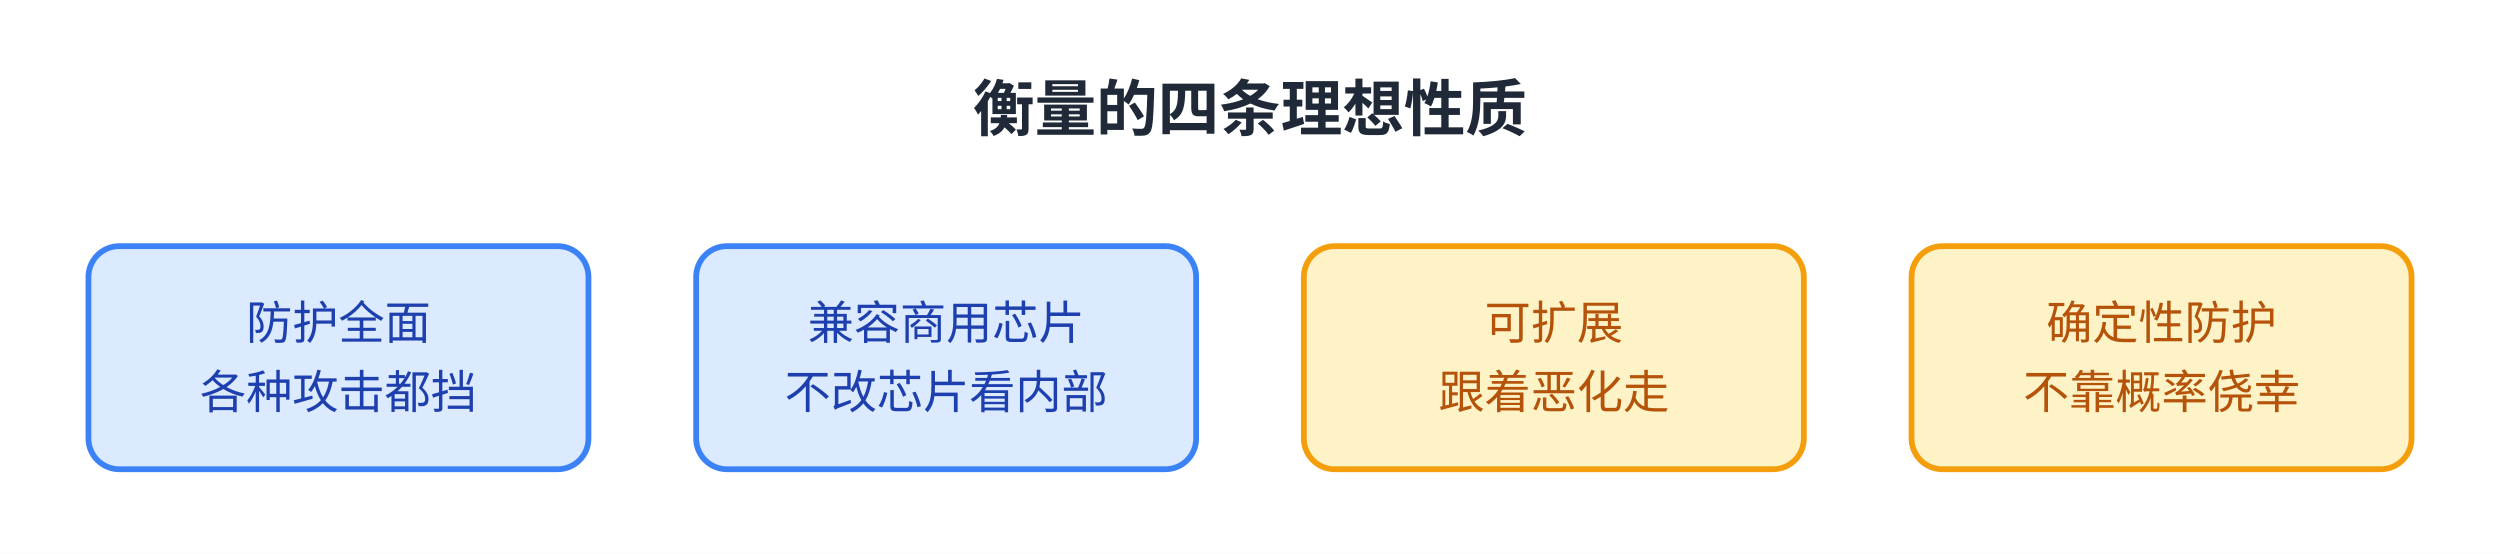
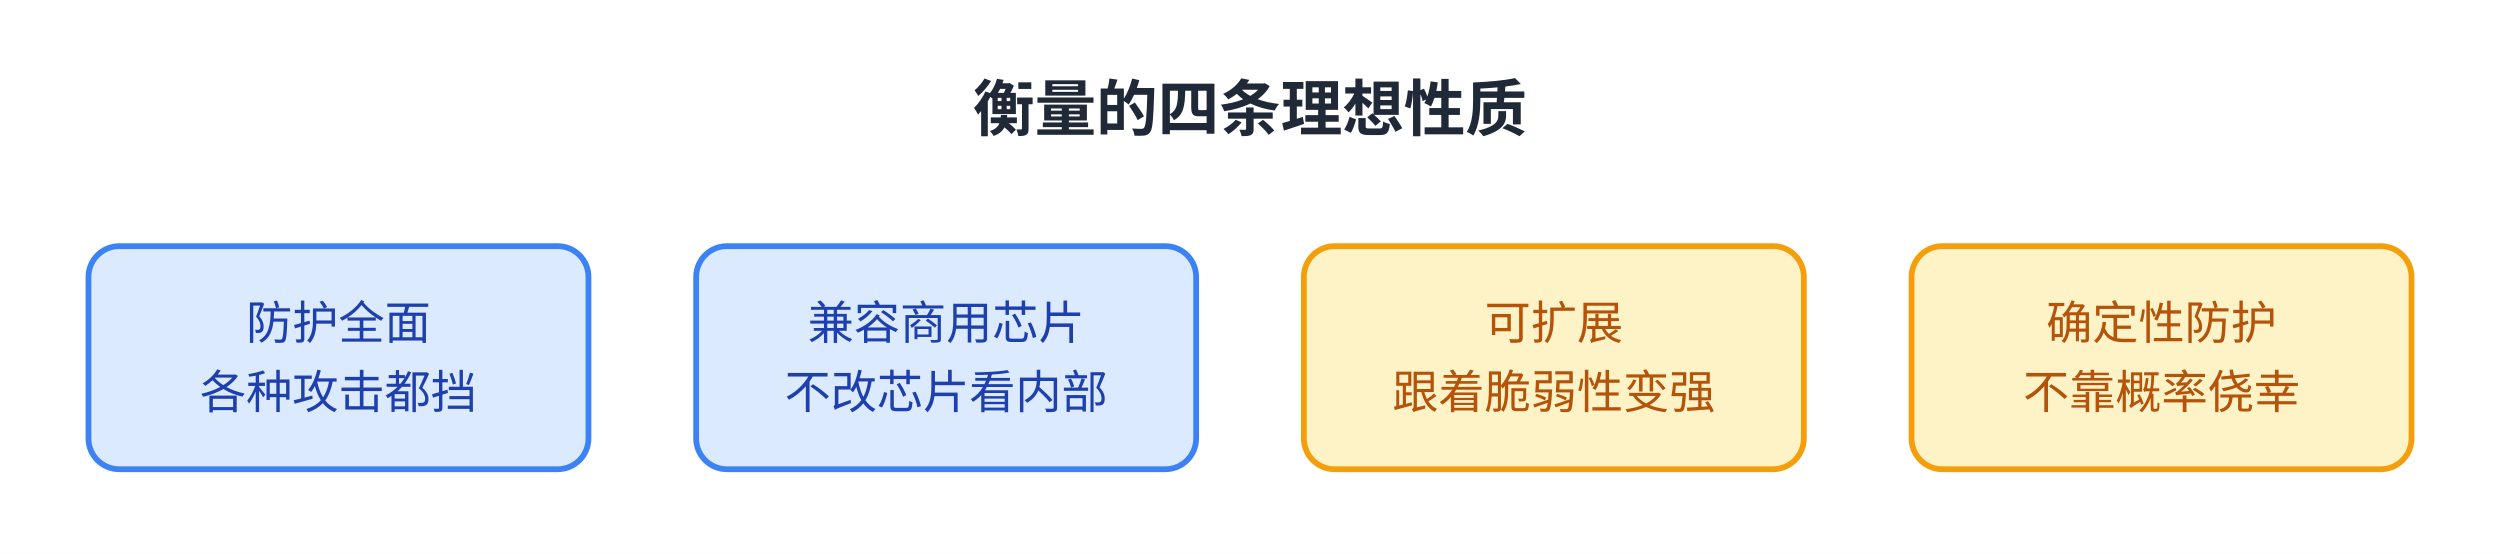
<svg xmlns="http://www.w3.org/2000/svg" viewBox="0 0 650 144" width="650" height="144" role="img" aria-labelledby="fig-l7a-1-title fig-l7a-1-desc">
  <defs>
    <style>
      text { font-family: 'PingFang SC', 'Microsoft YaHei', 'Noto Sans CJK SC', system-ui, sans-serif; }
    </style>
  </defs>
  <rect x="0" y="0" width="650" height="144" fill="#ffffff" />
  <text x="325" y="34" font-size="16" font-weight="600" fill="#1f2937" text-anchor="middle">衡量的四条理想性质</text>
  <rect x="23" y="64" width="130" height="58" rx="8" fill="#dbeafe" stroke="#3b82f6" stroke-width="1.5" />
  <text x="88" y="88.2" font-size="12" fill="#1e40af" text-anchor="middle">防护全面</text>
  <text x="88" y="106.2" font-size="12" fill="#1e40af" text-anchor="middle">各种攻击都挡</text>
  <rect x="181" y="64" width="130" height="58" rx="8" fill="#dbeafe" stroke="#3b82f6" stroke-width="1.5" />
  <text x="246" y="88.2" font-size="12" fill="#1e40af" text-anchor="middle">兼容商用芯片</text>
  <text x="246" y="106.2" font-size="12" fill="#1e40af" text-anchor="middle">不改芯片看内部</text>
  <rect x="339" y="64" width="130" height="58" rx="8" fill="#fef3c7" stroke="#f59e0b" stroke-width="1.5" />
  <text x="404" y="88.2" font-size="12" fill="#b45309" text-anchor="middle">可扩展</text>
-   <text x="404" y="106.2" font-size="12" fill="#b45309" text-anchor="middle">跟着恶化走</text>
+   <text x="404" y="106.2" font-size="12" fill="#b45309" text-anchor="middle">跟着脆弱性变强</text>
  <rect x="497" y="64" width="130" height="58" rx="8" fill="#fef3c7" stroke="#f59e0b" stroke-width="1.5" />
  <text x="562" y="88.2" font-size="12" fill="#b45309" text-anchor="middle">确定性防护</text>
  <text x="562" y="106.2" font-size="12" fill="#b45309" text-anchor="middle">不靠概率侥幸</text>
</svg>
